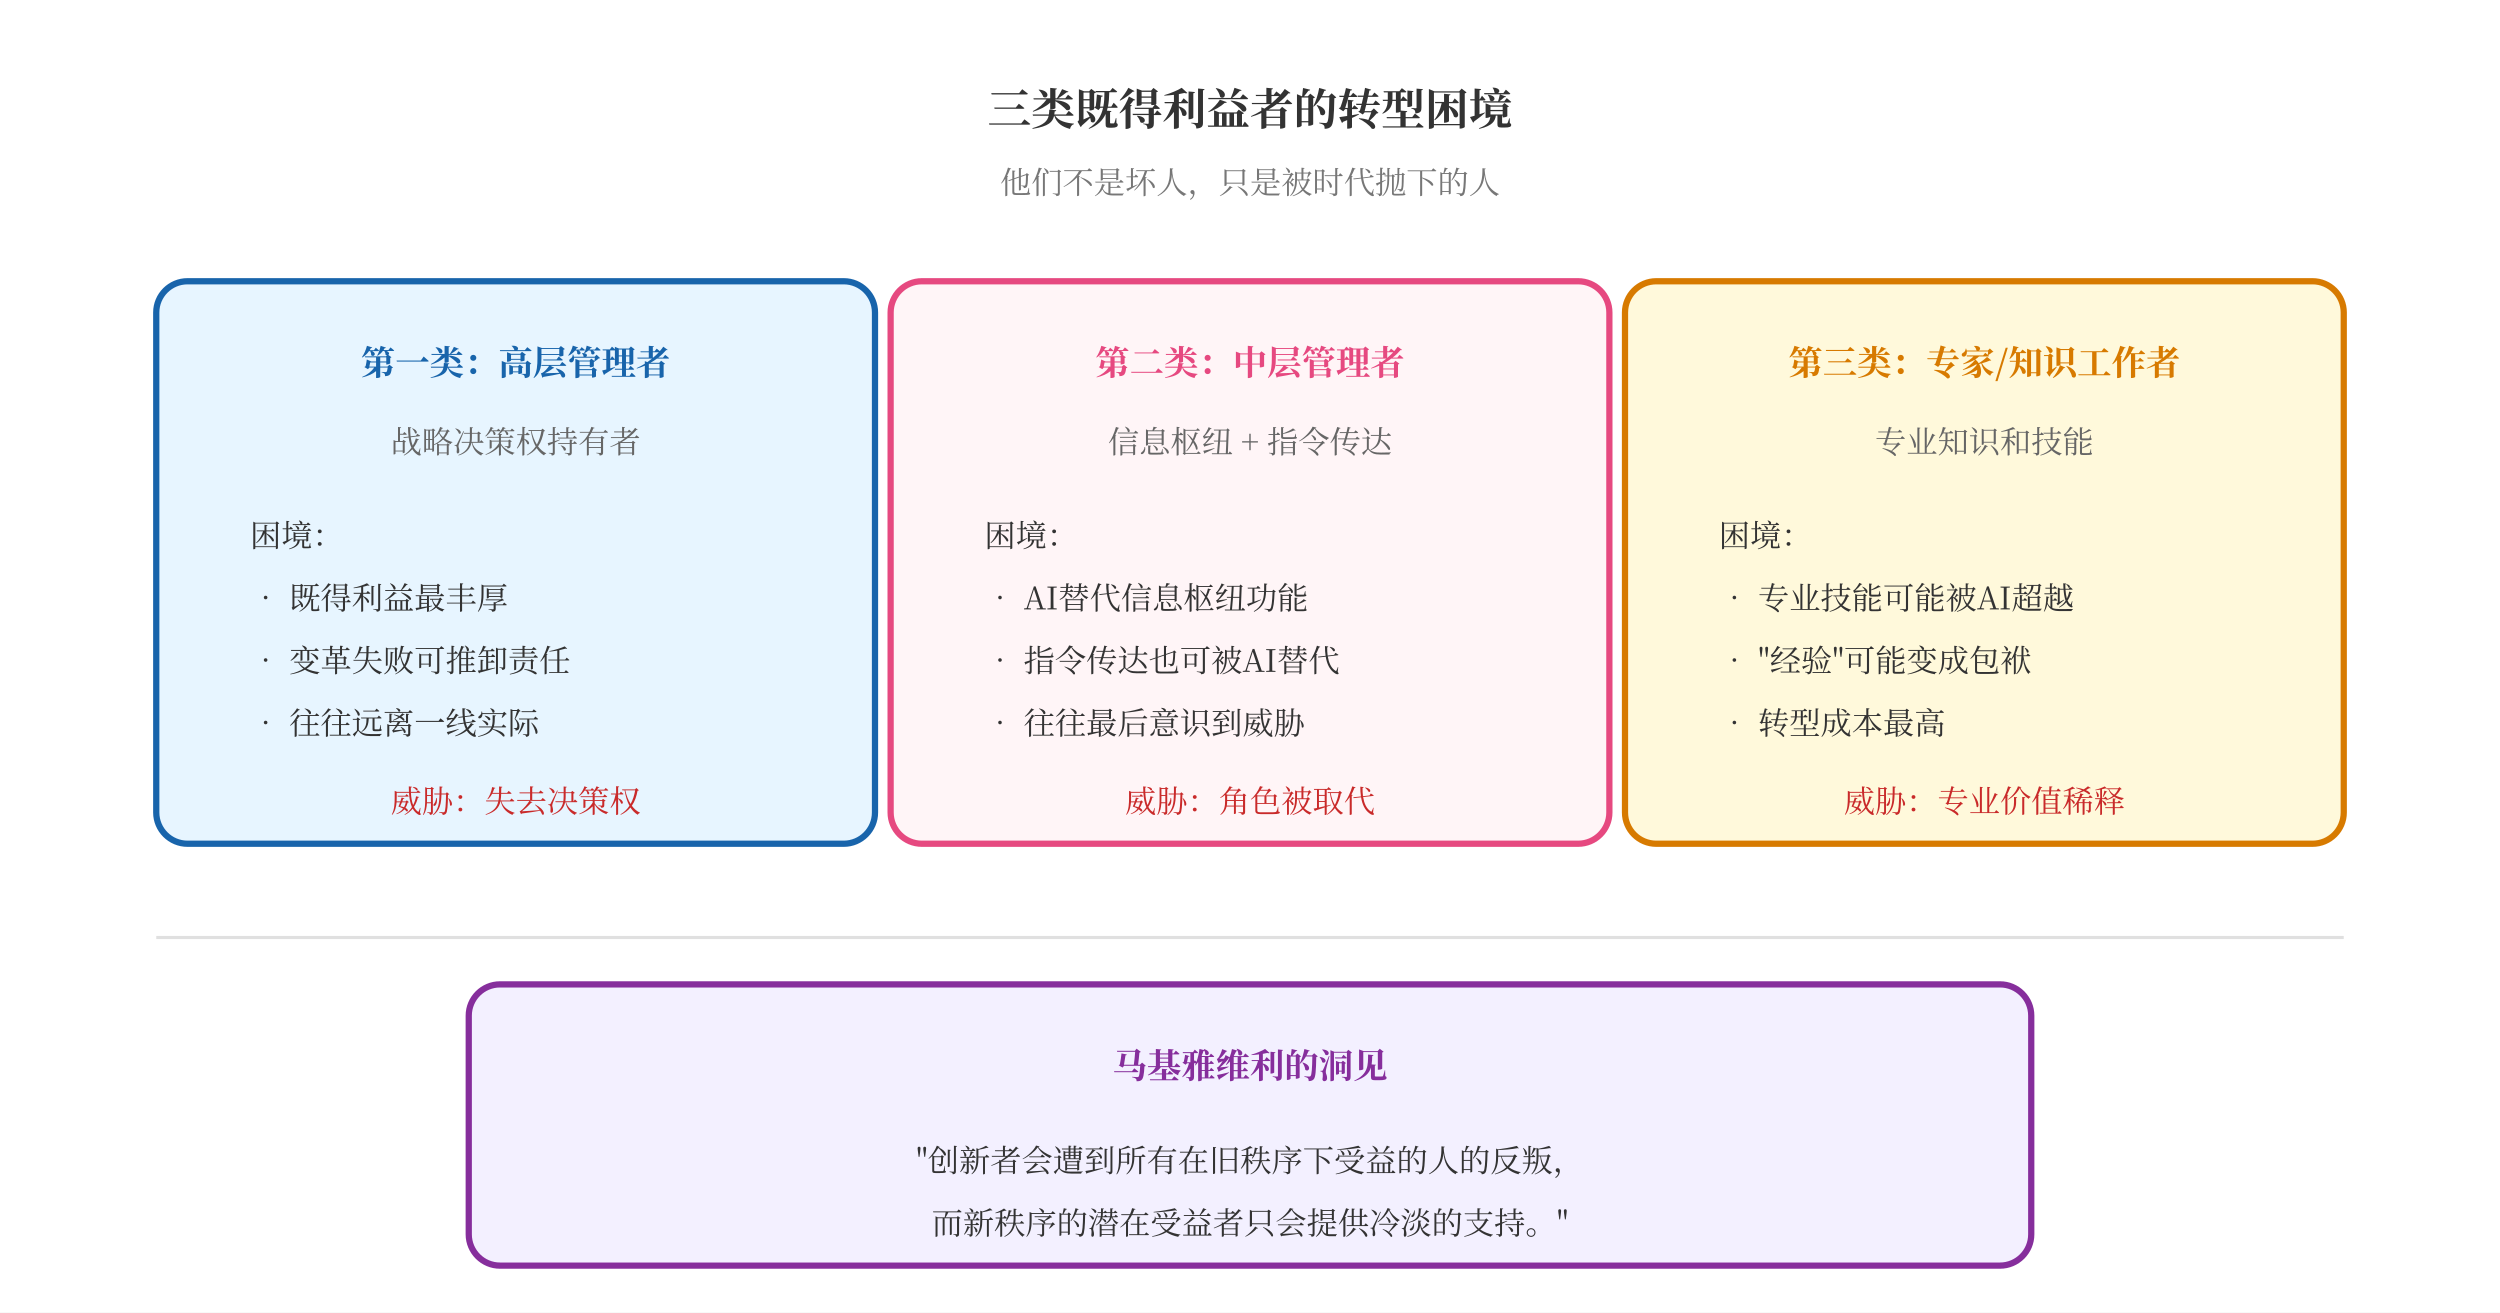
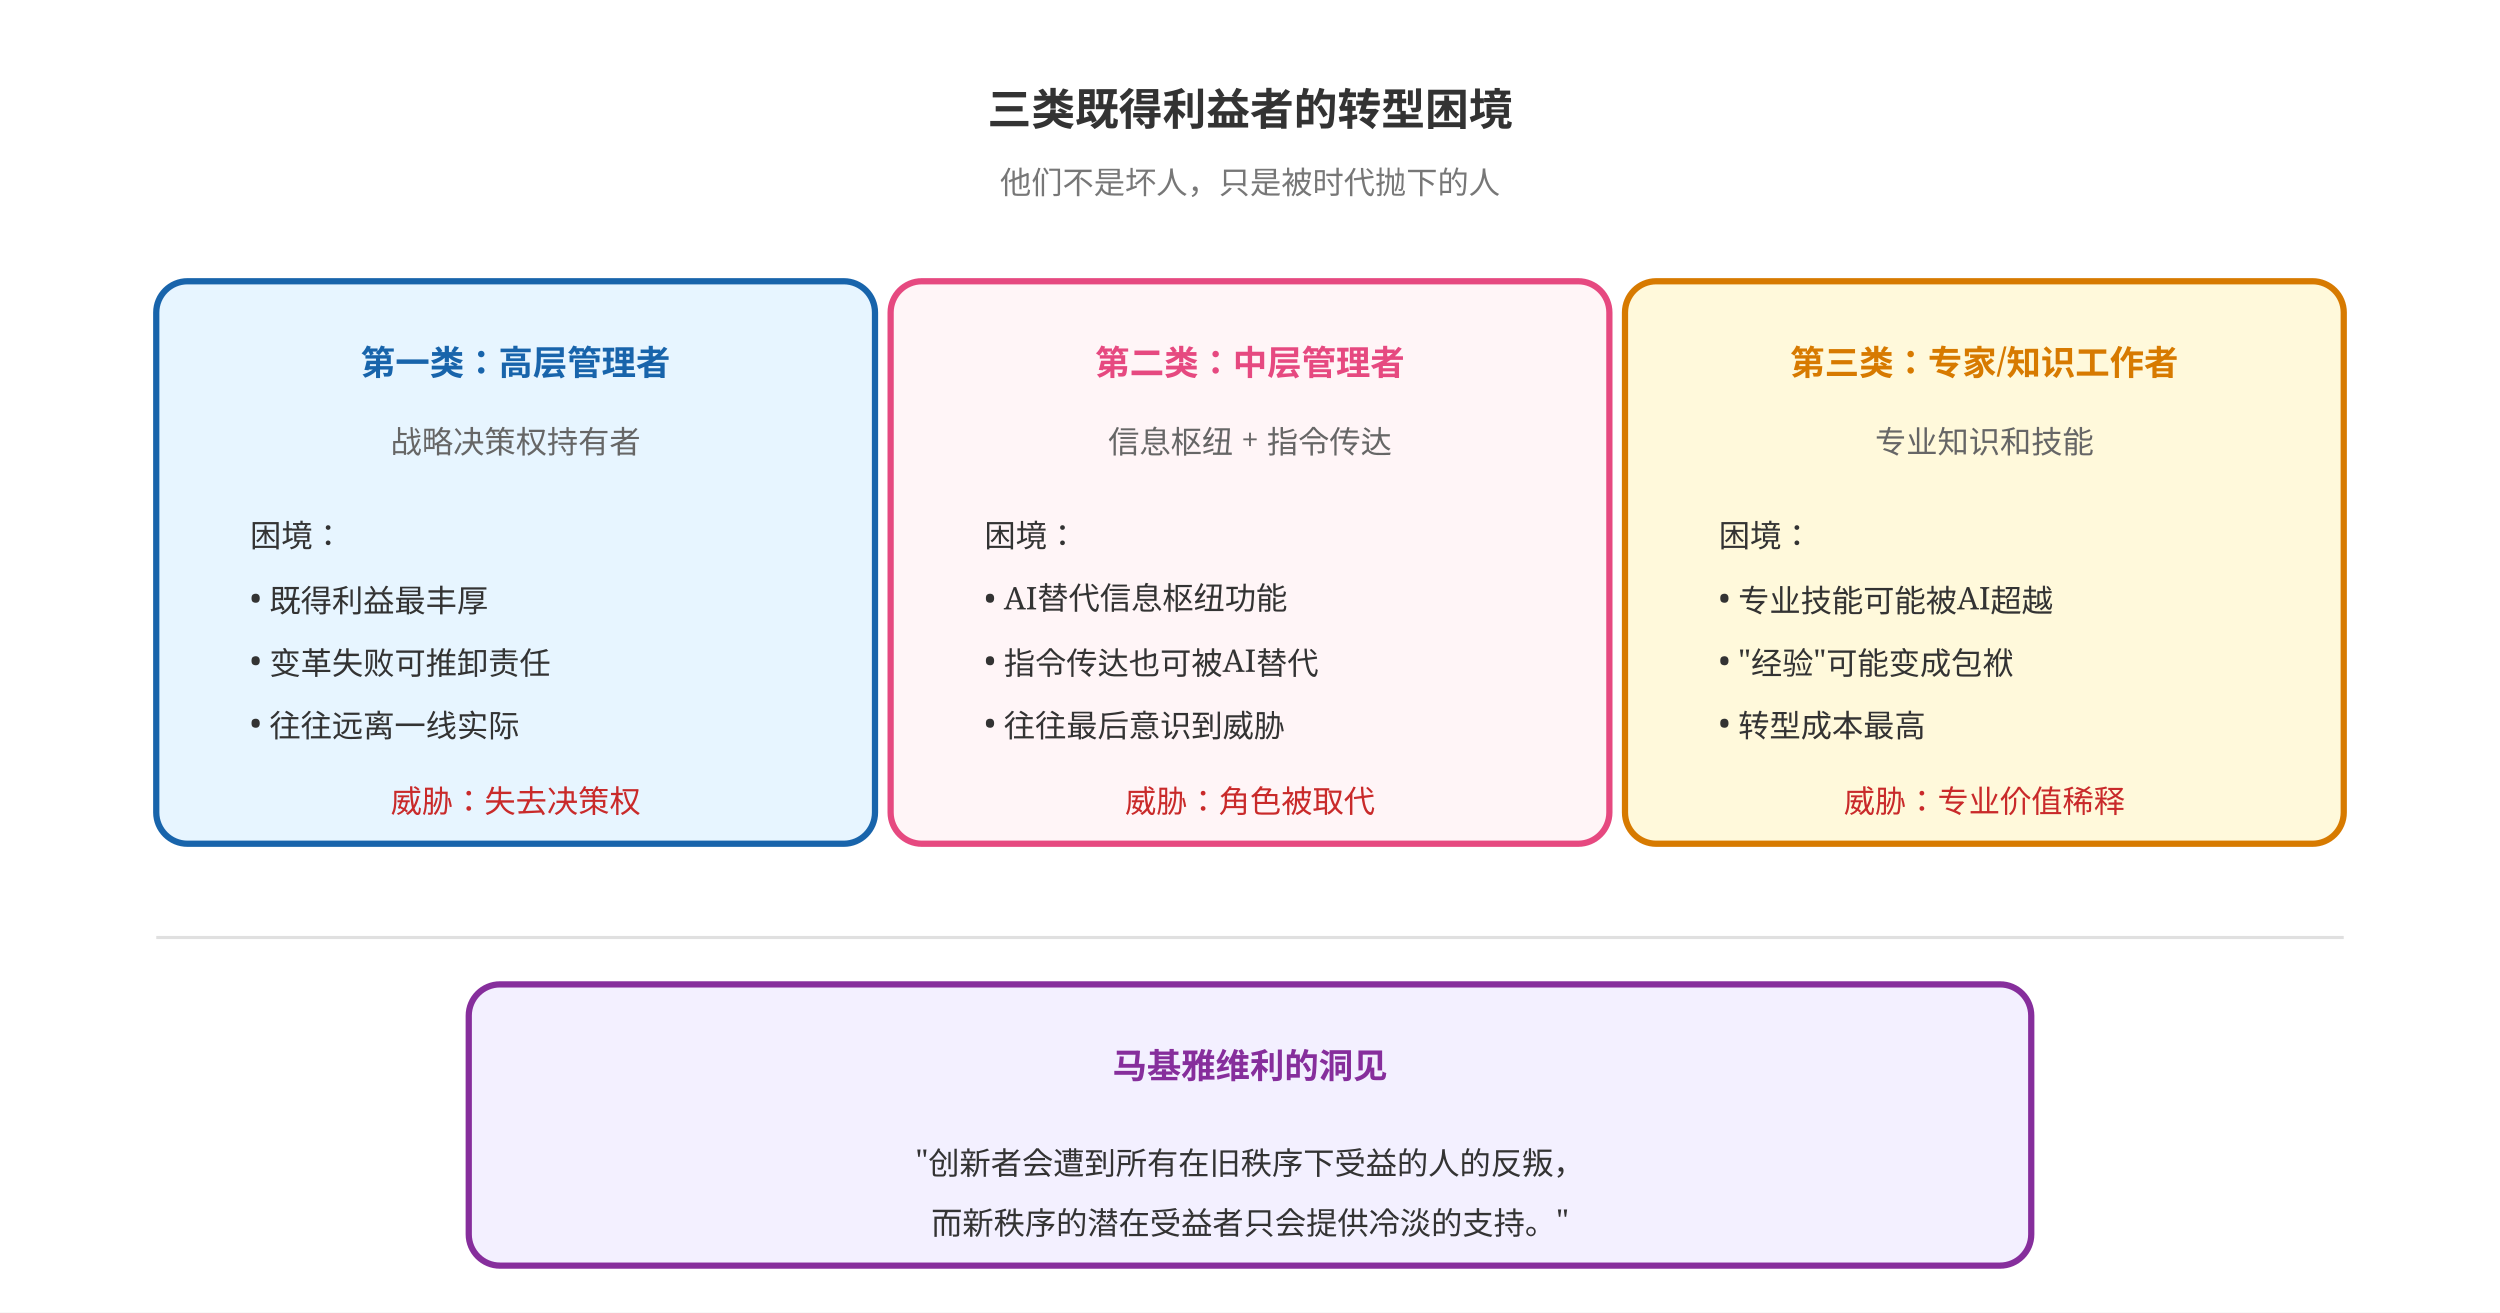
- <svg xmlns="http://www.w3.org/2000/svg" viewBox="0 0 800 420" style="font-family: 'Noto Serif CJK SC', serif; background: #fefefe;">
+ <svg xmlns="http://www.w3.org/2000/svg" viewBox="0 0 800 420" style="font-family: 'Songti SC', serif; background: #fefefe;">
  <rect width="800" height="420" fill="white" />
  <text x="400" y="40" text-anchor="middle" font-size="14" font-weight="bold" fill="#333">三类既得利益者的转型困境</text>
  <text x="400" y="62" text-anchor="middle" font-size="10" fill="#777">他们不是坏人，只是被时代抛下的人</text>
  <rect x="50" y="90" width="230" height="180" rx="10" fill="#e7f5ff" stroke="#1864ab" stroke-width="2" />
  <text x="165" y="120" text-anchor="middle" font-size="11" font-weight="bold" fill="#1864ab">第一类：高层管理者</text>
  <text x="165" y="145" text-anchor="middle" font-size="10" fill="#666">战略决策权持有者</text>
  <text x="80" y="175" font-size="10" fill="#333">困境：</text>
  <text x="80" y="195" font-size="10" fill="#333">• 既得利益最丰厚</text>
  <text x="80" y="215" font-size="10" fill="#333">• 变革失败可推卸责任</text>
  <text x="80" y="235" font-size="10" fill="#333">• 往往远离一线实际</text>
  <text x="165" y="260" text-anchor="middle" font-size="10" fill="#c92a2a">威胁：失去决策权</text>
  <rect x="285" y="90" width="230" height="180" rx="10" fill="#fff5f7" stroke="#e64980" stroke-width="2" />
  <text x="400" y="120" text-anchor="middle" font-size="11" font-weight="bold" fill="#e64980">第二类：中层管理者</text>
  <text x="400" y="145" text-anchor="middle" font-size="10" fill="#666">信息枢纽 + 指令传达</text>
  <text x="315" y="175" font-size="10" fill="#333">困境：</text>
  <text x="315" y="195" font-size="10" fill="#333">• AI替代信息枢纽功能</text>
  <text x="315" y="215" font-size="10" fill="#333">• 指令传达也可被AI替代</text>
  <text x="315" y="235" font-size="10" fill="#333">• 往往最后意识到威胁</text>
  <text x="400" y="260" text-anchor="middle" font-size="10" fill="#c92a2a">威胁：角色被取代</text>
  <rect x="520" y="90" width="230" height="180" rx="10" fill="#fff9db" stroke="#d77a00" stroke-width="2" />
  <text x="635" y="120" text-anchor="middle" font-size="11" font-weight="bold" fill="#d77a00">第三类：专家/知识工作者</text>
  <text x="635" y="145" text-anchor="middle" font-size="10" fill="#666">专业知识和技能</text>
  <text x="550" y="175" font-size="10" fill="#333">困境：</text>
  <text x="550" y="195" font-size="10" fill="#333">• 专业技能可能被AI超越</text>
  <text x="550" y="215" font-size="10" fill="#333">• "经验"可能变成包袱</text>
  <text x="550" y="235" font-size="10" fill="#333">• 转型成本最高</text>
  <text x="635" y="260" text-anchor="middle" font-size="10" fill="#c92a2a">威胁：专业价值稀释</text>
  <line x1="50" y1="300" x2="750" y2="300" stroke="#e0e0e0" stroke-width="1" />
  <rect x="150" y="315" width="500" height="90" rx="10" fill="#f3f0ff" stroke="#862e9c" stroke-width="2" />
  <text x="400" y="345" text-anchor="middle" font-size="11" font-weight="bold" fill="#862e9c">马基雅维利的洞见</text>
  <text x="400" y="375" text-anchor="middle" font-size="10" fill="#333">"创新者会遭到所有在旧秩序下受益的人的反叛，</text>
  <text x="400" y="395" text-anchor="middle" font-size="10" fill="#333">而新秩序的潜在受益者只会提供冷淡的支持。"</text>
</svg>
